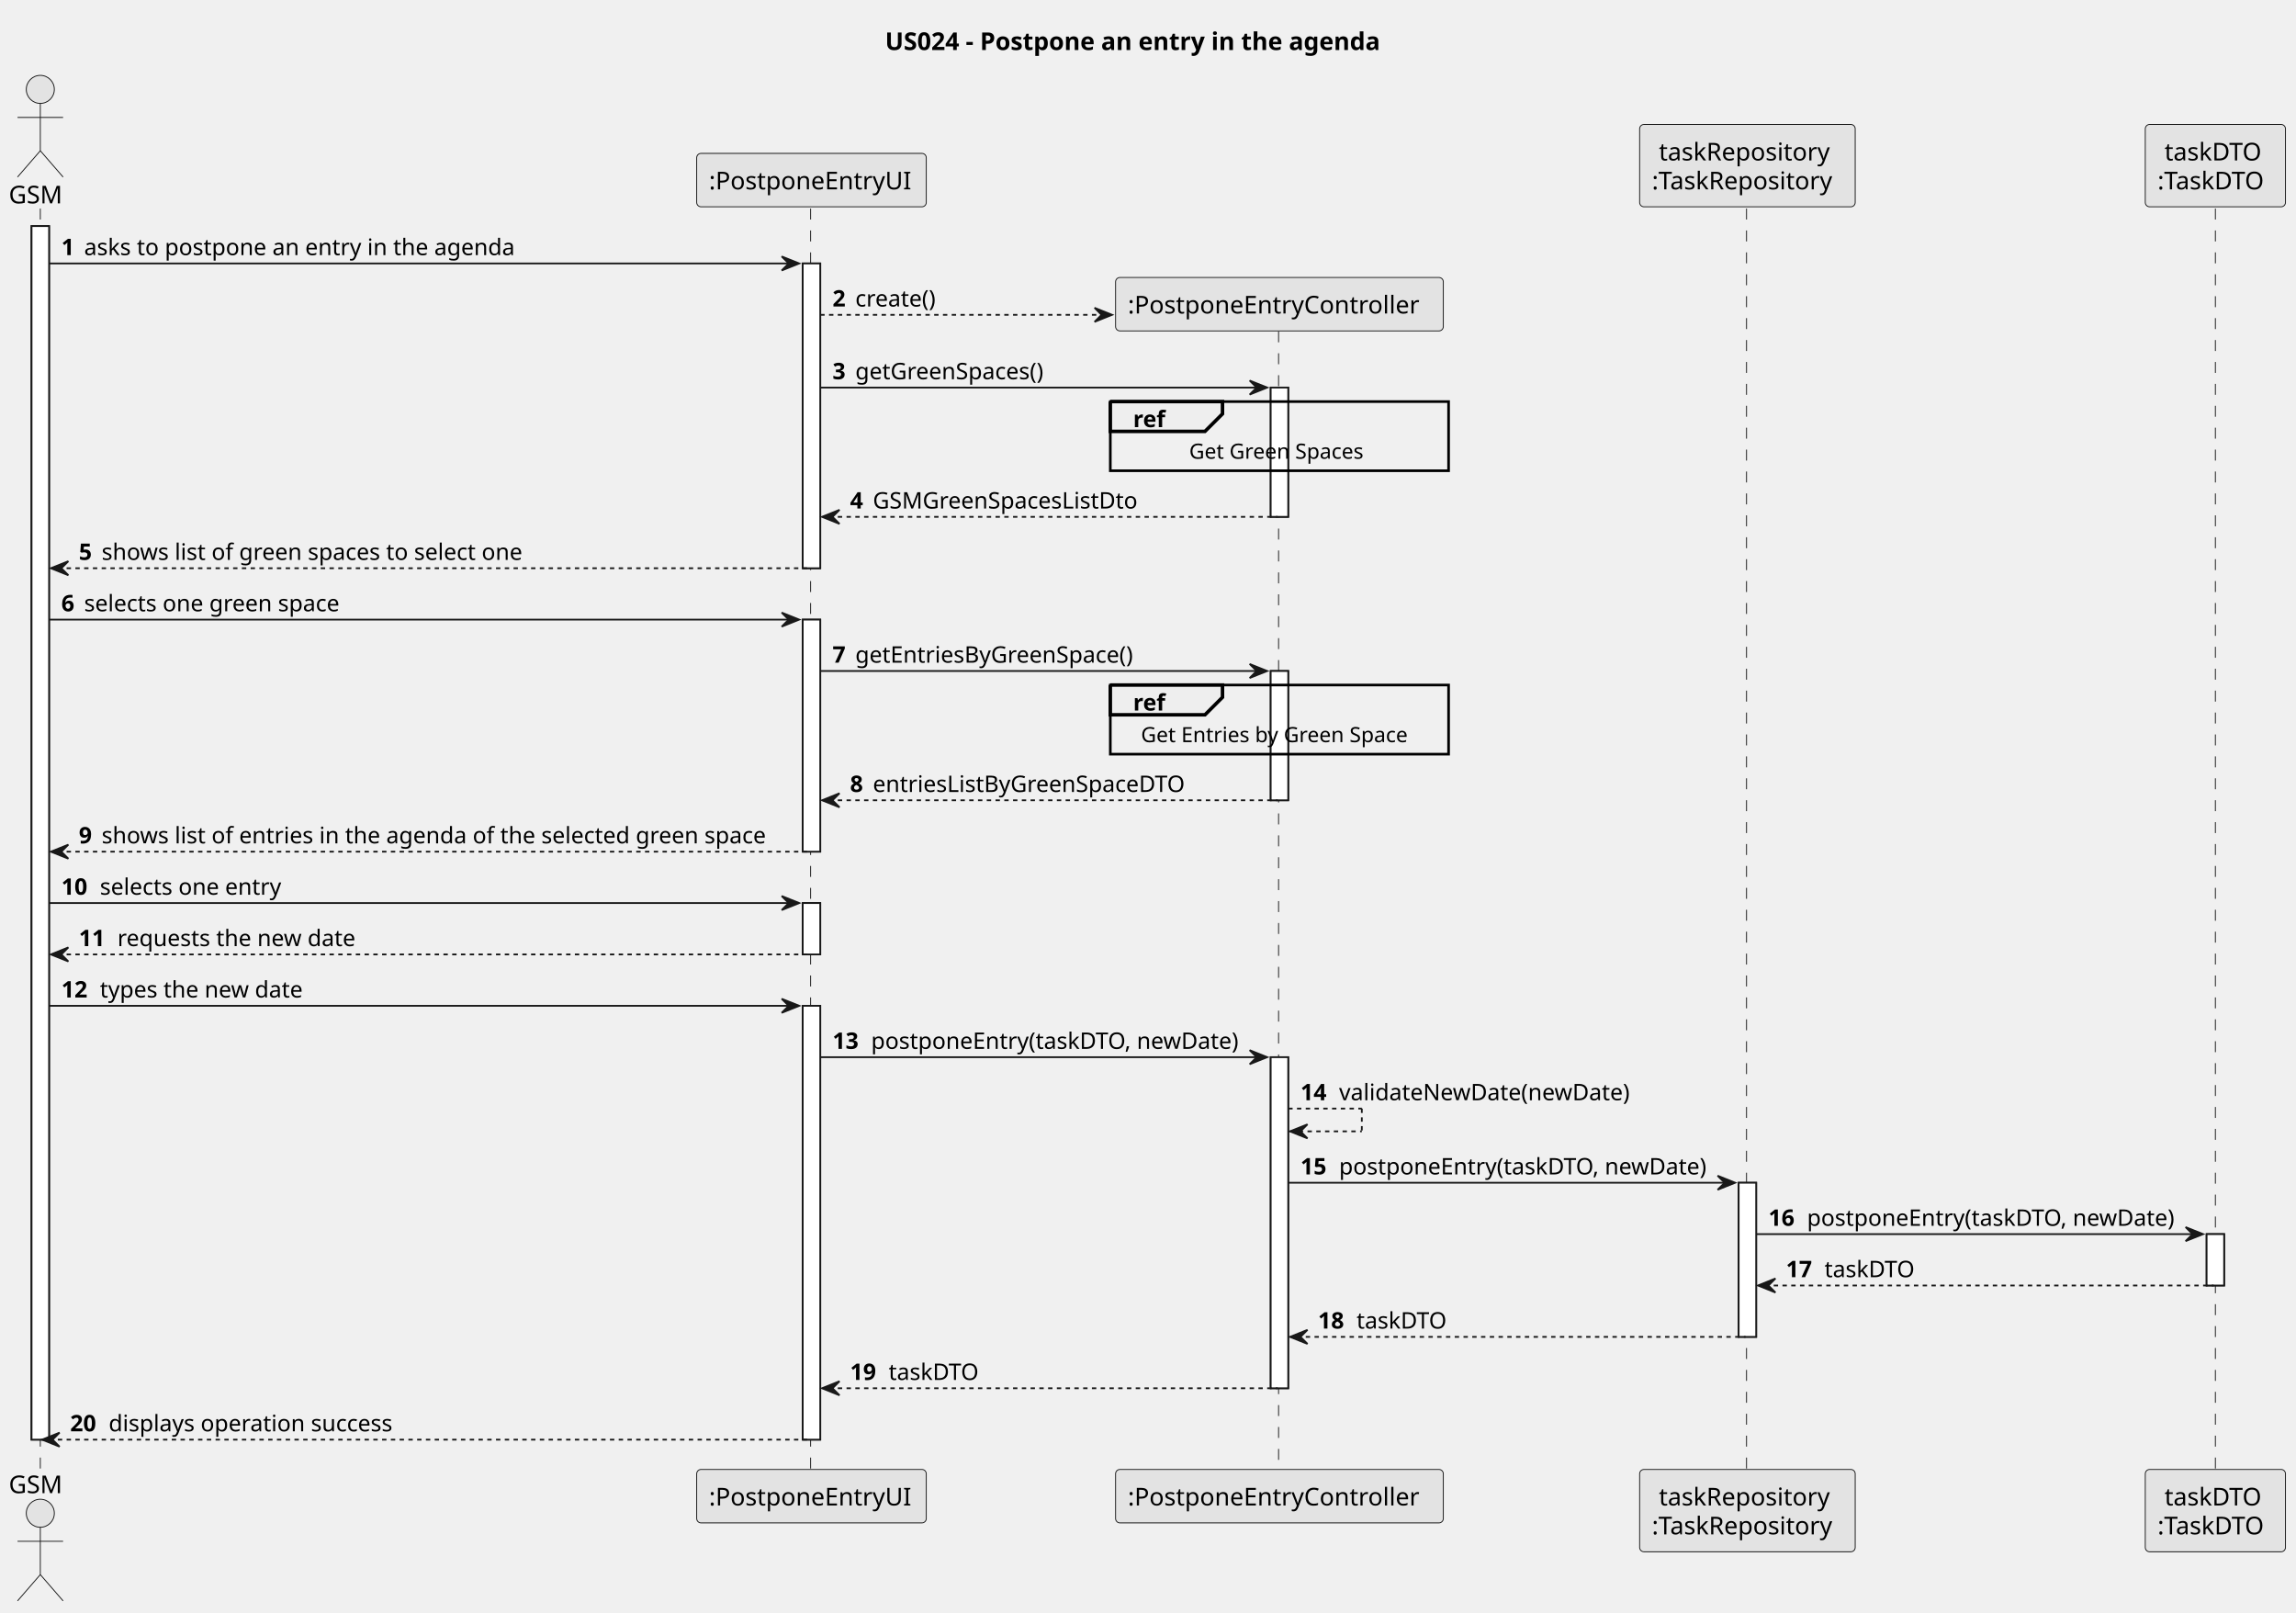
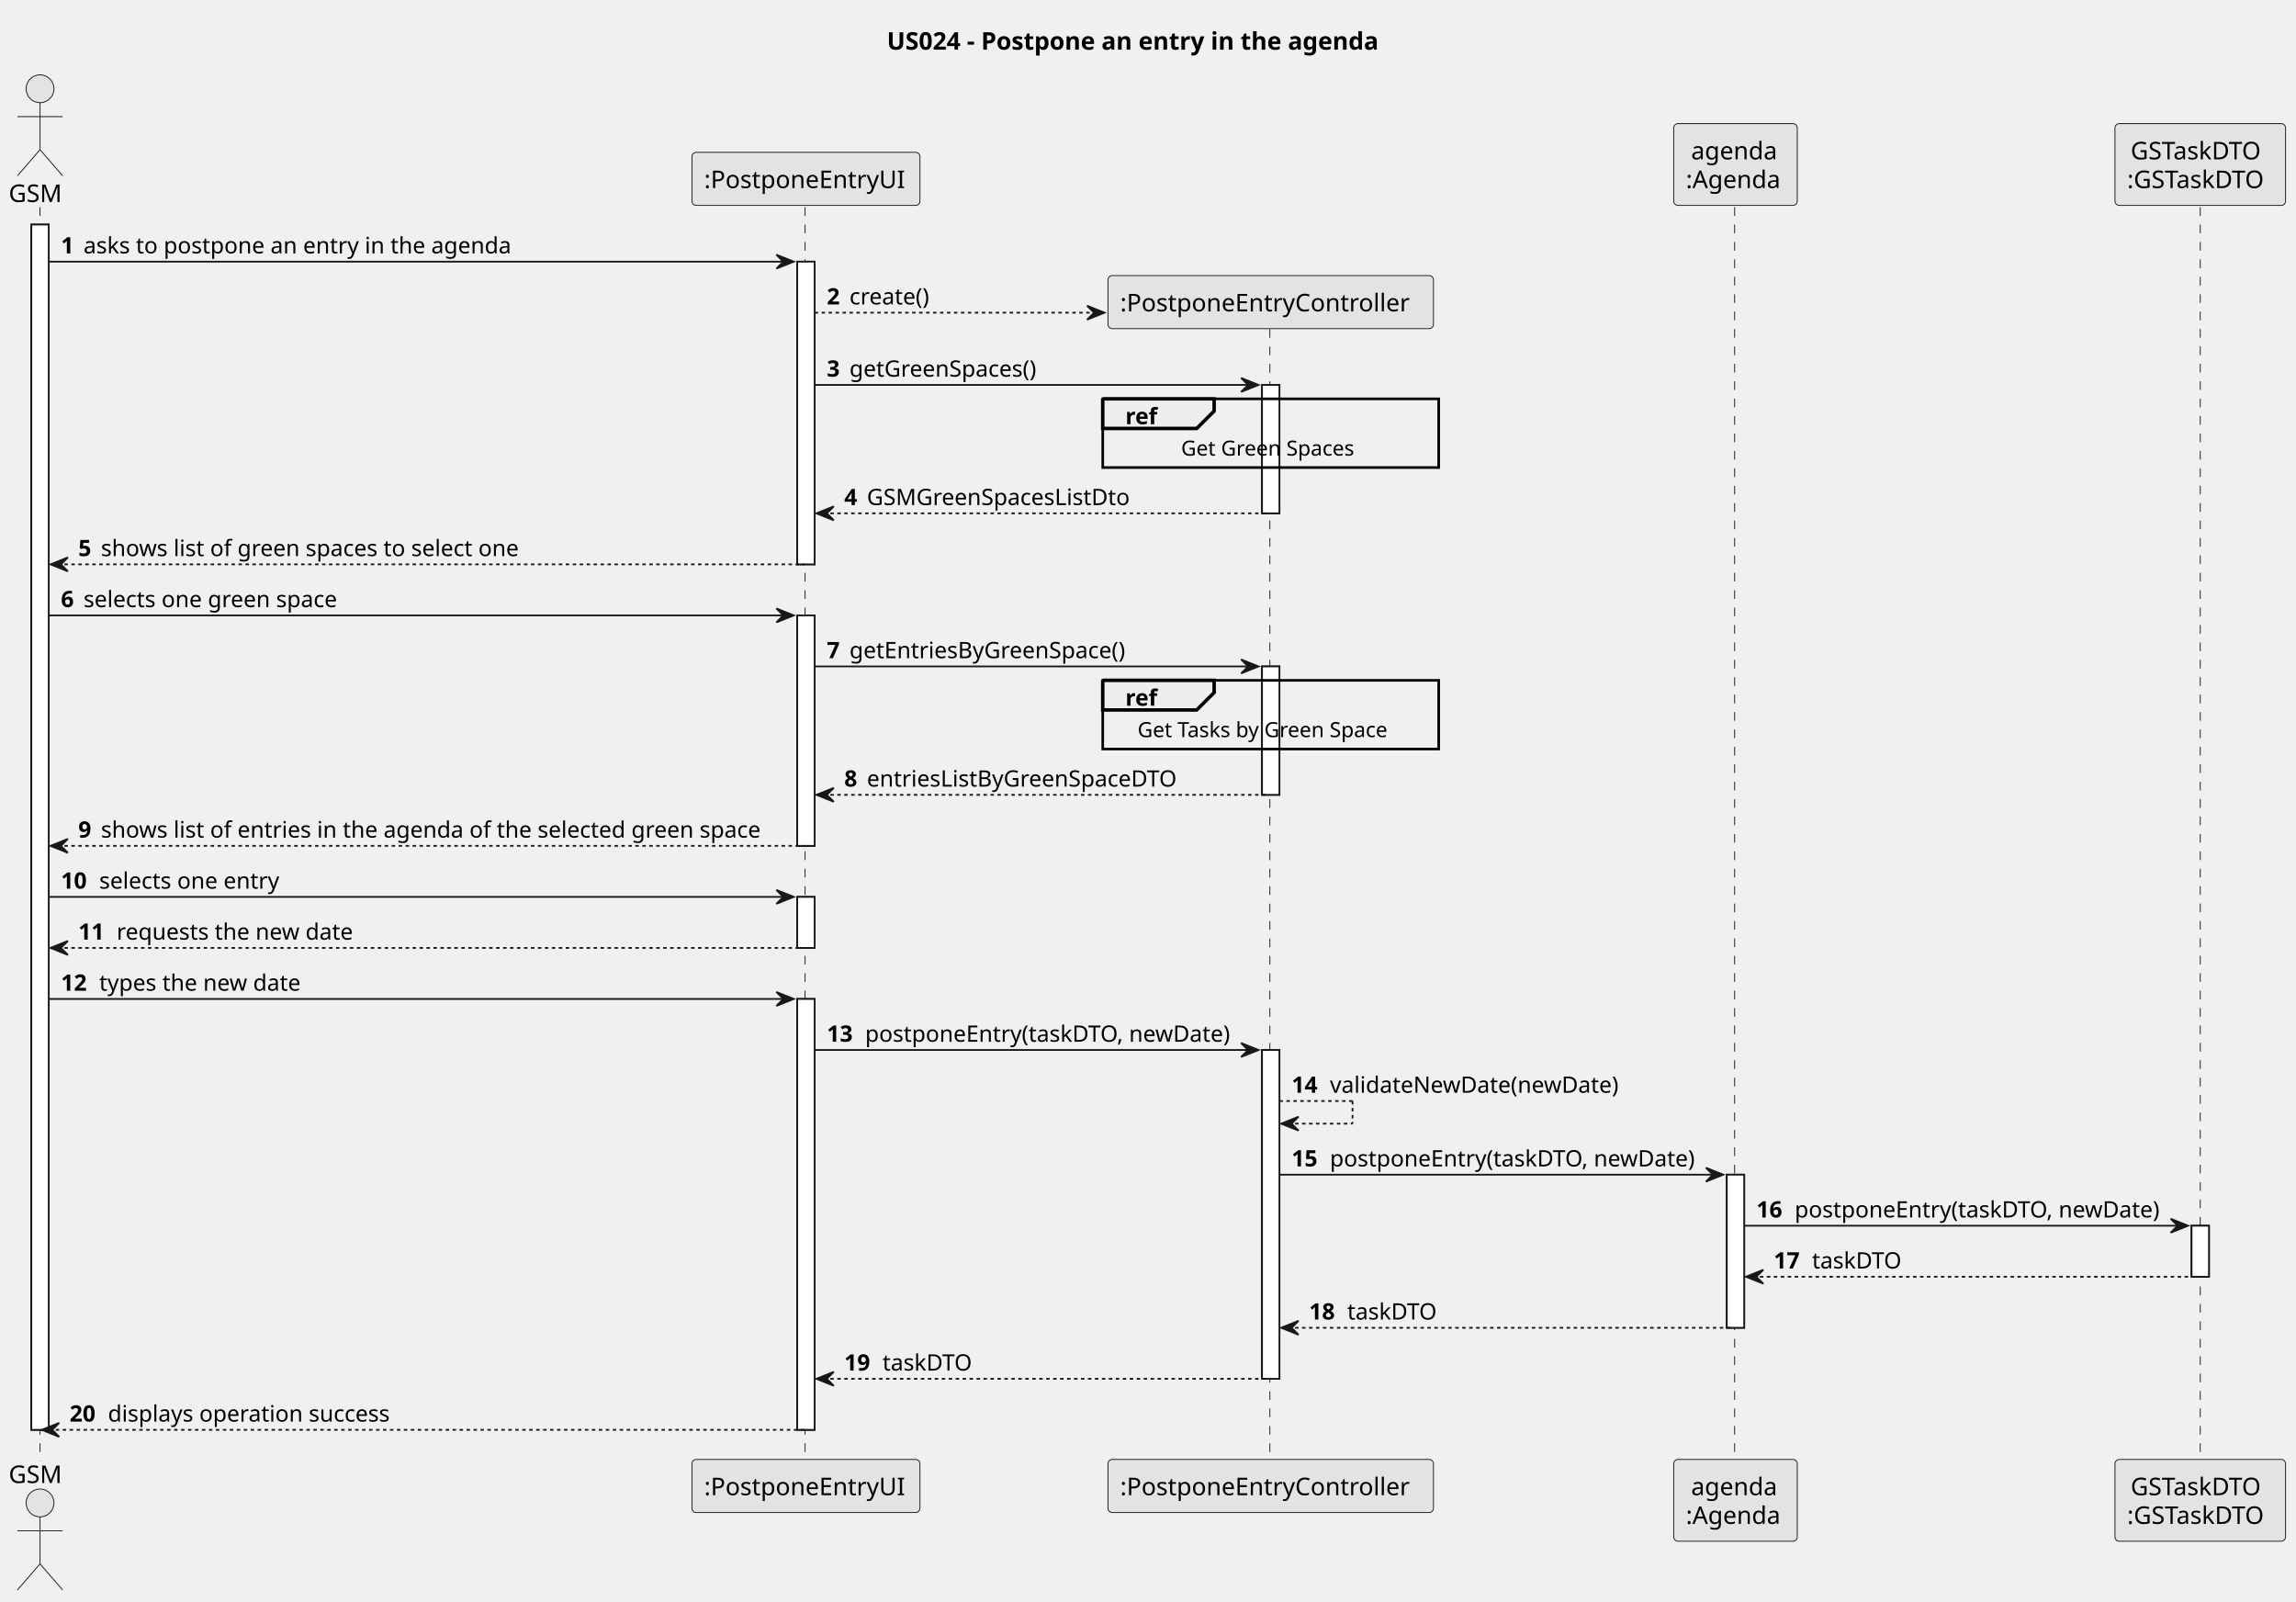
- <svg xmlns="http://www.w3.org/2000/svg" contentStyleType="text/css" height="736px" preserveAspectRatio="none" style="width:1048px;height:736px;background:#FFFFFF;" version="1.1" viewBox="0 0 1048 736" width="1048px" zoomAndPan="magnify">
+ <svg xmlns="http://www.w3.org/2000/svg" contentStyleType="text/css" height="920px" preserveAspectRatio="none" style="width:1319px;height:920px;background:#FFFFFF;" version="1.1" viewBox="0 0 1319 920" width="1319px" zoomAndPan="magnify">
  <defs />
  <g>
-     <text fill="#000000" font-family="sans-serif" font-size="11.2" font-weight="bold" lengthAdjust="spacing" textLength="238.4" x="404" y="22.828">US024 - Postpone an entry in the agenda</text>
-     <rect fill="#FFFFFF" height="553.82" style="stroke:#181818;stroke-width:0.8;" width="8" x="14.4" y="103.181" />
-     <rect fill="#FFFFFF" height="139.091" style="stroke:#181818;stroke-width:0.8;" width="8" x="366.4" y="120.23" />
-     <rect fill="#FFFFFF" height="105.9" style="stroke:#181818;stroke-width:0.8;" width="8" x="366.4" y="282.769" />
-     <rect fill="#FFFFFF" height="23.448" style="stroke:#181818;stroke-width:0.8;" width="8" x="366.4" y="412.117" />
-     <rect fill="#FFFFFF" height="197.988" style="stroke:#181818;stroke-width:0.8;" width="8" x="366.4" y="459.014" />
-     <rect fill="#FFFFFF" height="59.003" style="stroke:#181818;stroke-width:0.8;" width="8" x="580" y="176.869" />
-     <rect fill="#FFFFFF" height="59.003" style="stroke:#181818;stroke-width:0.8;" width="8" x="580" y="306.217" />
-     <rect fill="#FFFFFF" height="151.091" style="stroke:#181818;stroke-width:0.8;" width="8" x="580" y="482.462" />
-     <rect fill="#FFFFFF" height="70.345" style="stroke:#181818;stroke-width:0.8;" width="8" x="793.6" y="539.759" />
-     <rect fill="#FFFFFF" height="23.448" style="stroke:#181818;stroke-width:0.8;" width="8" x="1007.2" y="563.208" />
-     <line style="stroke:#181818;stroke-width:0.4;stroke-dasharray:5.0,5.0;" x1="18.4" x2="18.4" y1="95.181" y2="671.402" />
-     <line style="stroke:#181818;stroke-width:0.4;stroke-dasharray:5.0,5.0;" x1="370" x2="370" y1="95.181" y2="671.402" />
-     <line style="stroke:#181818;stroke-width:0.4;stroke-dasharray:5.0,5.0;" x1="583.6" x2="583.6" y1="151.225" y2="671.402" />
-     <line style="stroke:#181818;stroke-width:0.4;stroke-dasharray:5.0,5.0;" x1="797.2" x2="797.2" y1="95.181" y2="671.402" />
-     <line style="stroke:#181818;stroke-width:0.4;stroke-dasharray:5.0,5.0;" x1="1011.2" x2="1011.2" y1="95.181" y2="671.402" />
-     <text fill="#000000" font-family="sans-serif" font-size="11.2" lengthAdjust="spacing" textLength="24" x="4" y="92.819">GSM</text>
-     <ellipse cx="18.4" cy="40.791" fill="#E3E3E3" rx="6.4" ry="6.4" style="stroke:#181818;stroke-width:0.4;" />
-     <path d="M18.4,47.191 L18.4,68.791 M8,53.591 L28.8,53.591 M18.4,68.791 L8,80.791 M18.4,68.791 L28.8,80.791 " fill="none" style="stroke:#181818;stroke-width:0.4;" />
-     <text fill="#000000" font-family="sans-serif" font-size="11.2" lengthAdjust="spacing" textLength="24" x="4" y="681.43">GSM</text>
-     <ellipse cx="18.4" cy="690.592" fill="#E3E3E3" rx="6.4" ry="6.4" style="stroke:#181818;stroke-width:0.4;" />
-     <path d="M18.4,696.992 L18.4,718.592 M8,703.392 L28.8,703.392 M18.4,718.592 L8,730.592 M18.4,718.592 L28.8,730.592 " fill="none" style="stroke:#181818;stroke-width:0.4;" />
-     <rect fill="#E3E3E3" height="24.391" rx="2" ry="2" style="stroke:#181818;stroke-width:0.4;" width="104.8" x="318" y="69.991" />
-     <text fill="#000000" font-family="sans-serif" font-size="11.2" lengthAdjust="spacing" textLength="93.6" x="323.6" y="86.419">:PostponeEntryUI</text>
-     <rect fill="#E3E3E3" height="24.391" rx="2" ry="2" style="stroke:#181818;stroke-width:0.4;" width="104.8" x="318" y="670.602" />
-     <text fill="#000000" font-family="sans-serif" font-size="11.2" lengthAdjust="spacing" textLength="93.6" x="323.6" y="687.03">:PostponeEntryUI</text>
-     <rect fill="#E3E3E3" height="24.391" rx="2" ry="2" style="stroke:#181818;stroke-width:0.4;" width="149.6" x="509.2" y="670.602" />
-     <text fill="#000000" font-family="sans-serif" font-size="11.2" lengthAdjust="spacing" textLength="138.4" x="514.8" y="687.03">:PostponeEntryController</text>
-     <rect fill="#E3E3E3" height="37.581" rx="2" ry="2" style="stroke:#181818;stroke-width:0.4;" width="98.4" x="748.4" y="56.8" />
-     <text fill="#000000" font-family="sans-serif" font-size="11.2" lengthAdjust="spacing" textLength="80.8" x="757.2" y="73.228">taskRepository</text>
-     <text fill="#000000" font-family="sans-serif" font-size="11.2" lengthAdjust="spacing" textLength="87.2" x="754" y="86.419">:TaskRepository</text>
-     <rect fill="#E3E3E3" height="37.581" rx="2" ry="2" style="stroke:#181818;stroke-width:0.4;" width="98.4" x="748.4" y="670.602" />
-     <text fill="#000000" font-family="sans-serif" font-size="11.2" lengthAdjust="spacing" textLength="80.8" x="757.2" y="687.03">taskRepository</text>
-     <text fill="#000000" font-family="sans-serif" font-size="11.2" lengthAdjust="spacing" textLength="87.2" x="754" y="700.22">:TaskRepository</text>
-     <rect fill="#E3E3E3" height="37.581" rx="2" ry="2" style="stroke:#181818;stroke-width:0.4;" width="64" x="979.2" y="56.8" />
-     <text fill="#000000" font-family="sans-serif" font-size="11.2" lengthAdjust="spacing" textLength="46.4" x="988" y="73.228">taskDTO</text>
-     <text fill="#000000" font-family="sans-serif" font-size="11.2" lengthAdjust="spacing" textLength="52.8" x="984.8" y="86.419">:TaskDTO</text>
-     <rect fill="#E3E3E3" height="37.581" rx="2" ry="2" style="stroke:#181818;stroke-width:0.4;" width="64" x="979.2" y="670.602" />
-     <text fill="#000000" font-family="sans-serif" font-size="11.2" lengthAdjust="spacing" textLength="46.4" x="988" y="687.03">taskDTO</text>
-     <text fill="#000000" font-family="sans-serif" font-size="11.2" lengthAdjust="spacing" textLength="52.8" x="984.8" y="700.22">:TaskDTO</text>
-     <rect fill="#FFFFFF" height="553.82" style="stroke:#181818;stroke-width:0.8;" width="8" x="14.4" y="103.181" />
-     <rect fill="#FFFFFF" height="139.091" style="stroke:#181818;stroke-width:0.8;" width="8" x="366.4" y="120.23" />
-     <rect fill="#FFFFFF" height="105.9" style="stroke:#181818;stroke-width:0.8;" width="8" x="366.4" y="282.769" />
-     <rect fill="#FFFFFF" height="23.448" style="stroke:#181818;stroke-width:0.8;" width="8" x="366.4" y="412.117" />
-     <rect fill="#FFFFFF" height="197.988" style="stroke:#181818;stroke-width:0.8;" width="8" x="366.4" y="459.014" />
-     <rect fill="#FFFFFF" height="59.003" style="stroke:#181818;stroke-width:0.8;" width="8" x="580" y="176.869" />
-     <rect fill="#FFFFFF" height="59.003" style="stroke:#181818;stroke-width:0.8;" width="8" x="580" y="306.217" />
-     <rect fill="#FFFFFF" height="151.091" style="stroke:#181818;stroke-width:0.8;" width="8" x="580" y="482.462" />
-     <rect fill="#FFFFFF" height="70.345" style="stroke:#181818;stroke-width:0.8;" width="8" x="793.6" y="539.759" />
-     <rect fill="#FFFFFF" height="23.448" style="stroke:#181818;stroke-width:0.8;" width="8" x="1007.2" y="563.208" />
-     <polygon fill="#181818" points="356.8,117.03,364.8,120.23,356.8,123.43,360,120.23" style="stroke:#181818;stroke-width:0.8;" />
-     <line style="stroke:#181818;stroke-width:0.8;" x1="22.4" x2="361.6" y1="120.23" y2="120.23" />
-     <text fill="#000000" font-family="sans-serif" font-size="10.4" font-weight="bold" lengthAdjust="spacing" textLength="7.2" x="28" y="116.436">1</text>
-     <text fill="#000000" font-family="sans-serif" font-size="10.4" lengthAdjust="spacing" textLength="202.4" x="38.4" y="116.436">asks to postpone an entry in the agenda</text>
-     <polygon fill="#181818" points="499.6,140.478,507.6,143.678,499.6,146.878,502.8,143.678" style="stroke:#181818;stroke-width:0.8;" />
-     <line style="stroke:#181818;stroke-width:0.8;stroke-dasharray:2.0,2.0;" x1="374.4" x2="504.4" y1="143.678" y2="143.678" />
-     <text fill="#000000" font-family="sans-serif" font-size="10.4" font-weight="bold" lengthAdjust="spacing" textLength="7.2" x="380" y="139.884">2</text>
-     <text fill="#000000" font-family="sans-serif" font-size="10.4" lengthAdjust="spacing" textLength="36.8" x="390.4" y="139.884">create()</text>
-     <rect fill="#E3E3E3" height="24.391" rx="2" ry="2" style="stroke:#181818;stroke-width:0.4;" width="149.6" x="509.2" y="126.63" />
-     <text fill="#000000" font-family="sans-serif" font-size="11.2" lengthAdjust="spacing" textLength="138.4" x="514.8" y="143.058">:PostponeEntryController</text>
-     <polygon fill="#181818" points="570.4,173.669,578.4,176.869,570.4,180.069,573.6,176.869" style="stroke:#181818;stroke-width:0.8;" />
-     <line style="stroke:#181818;stroke-width:0.8;" x1="374.4" x2="575.2" y1="176.869" y2="176.869" />
-     <text fill="#000000" font-family="sans-serif" font-size="10.4" font-weight="bold" lengthAdjust="spacing" textLength="7.2" x="380" y="173.075">3</text>
-     <text fill="#000000" font-family="sans-serif" font-size="10.4" lengthAdjust="spacing" textLength="85.6" x="390.4" y="173.075">getGreenSpaces()</text>
-     <rect fill="none" height="31.555" style="stroke:#000000;stroke-width:1.2;" width="154.4" x="506.8" y="183.269" />
-     <path d="M506.8,183.269 L558,183.269 L558,188.869 L550,196.869 L506.8,196.869 L506.8,183.269 " fill="#EEEEEE" style="stroke:#000000;stroke-width:1.6;" />
-     <text fill="#000000" font-family="sans-serif" font-size="10.4" font-weight="bold" lengthAdjust="spacing" textLength="15.2" x="517.2" y="194.923">ref</text>
-     <text fill="#000000" font-family="sans-serif" font-size="9.6" lengthAdjust="spacing" textLength="82.4" x="542.8" y="209.35">Get Green Spaces</text>
-     <polygon fill="#181818" points="383.2,232.672,375.2,235.872,383.2,239.072,380,235.872" style="stroke:#181818;stroke-width:0.8;" />
-     <line style="stroke:#181818;stroke-width:0.8;stroke-dasharray:2.0,2.0;" x1="378.4" x2="583.2" y1="235.872" y2="235.872" />
-     <text fill="#000000" font-family="sans-serif" font-size="10.4" font-weight="bold" lengthAdjust="spacing" textLength="7.2" x="388" y="232.078">4</text>
-     <text fill="#000000" font-family="sans-serif" font-size="10.4" lengthAdjust="spacing" textLength="121.6" x="398.4" y="232.078">GSMGreenSpacesListDto</text>
-     <polygon fill="#181818" points="31.2,256.12,23.2,259.32,31.2,262.52,28,259.32" style="stroke:#181818;stroke-width:0.8;" />
-     <line style="stroke:#181818;stroke-width:0.8;stroke-dasharray:2.0,2.0;" x1="26.4" x2="369.6" y1="259.32" y2="259.32" />
-     <text fill="#000000" font-family="sans-serif" font-size="10.4" font-weight="bold" lengthAdjust="spacing" textLength="7.2" x="36" y="255.527">5</text>
-     <text fill="#000000" font-family="sans-serif" font-size="10.4" lengthAdjust="spacing" textLength="201.6" x="46.4" y="255.527">shows list of green spaces to select one</text>
-     <polygon fill="#181818" points="356.8,279.569,364.8,282.769,356.8,285.969,360,282.769" style="stroke:#181818;stroke-width:0.8;" />
-     <line style="stroke:#181818;stroke-width:0.8;" x1="22.4" x2="361.6" y1="282.769" y2="282.769" />
-     <text fill="#000000" font-family="sans-serif" font-size="10.4" font-weight="bold" lengthAdjust="spacing" textLength="7.2" x="28" y="278.975">6</text>
-     <text fill="#000000" font-family="sans-serif" font-size="10.4" lengthAdjust="spacing" textLength="120" x="38.4" y="278.975">selects one green space</text>
-     <polygon fill="#181818" points="570.4,303.017,578.4,306.217,570.4,309.417,573.6,306.217" style="stroke:#181818;stroke-width:0.8;" />
-     <line style="stroke:#181818;stroke-width:0.8;" x1="374.4" x2="575.2" y1="306.217" y2="306.217" />
-     <text fill="#000000" font-family="sans-serif" font-size="10.4" font-weight="bold" lengthAdjust="spacing" textLength="7.2" x="380" y="302.423">7</text>
-     <text fill="#000000" font-family="sans-serif" font-size="10.4" lengthAdjust="spacing" textLength="125.6" x="390.4" y="302.423">getEntriesByGreenSpace()</text>
-     <rect fill="none" height="31.555" style="stroke:#000000;stroke-width:1.2;" width="154.4" x="506.8" y="312.617" />
-     <path d="M506.8,312.617 L558,312.617 L558,318.217 L550,326.217 L506.8,326.217 L506.8,312.617 " fill="#EEEEEE" style="stroke:#000000;stroke-width:1.6;" />
-     <text fill="#000000" font-family="sans-serif" font-size="10.4" font-weight="bold" lengthAdjust="spacing" textLength="15.2" x="517.2" y="324.272">ref</text>
-     <text fill="#000000" font-family="sans-serif" font-size="9.6" lengthAdjust="spacing" textLength="126.4" x="520.8" y="338.698">Get Entries by Green Space</text>
-     <polygon fill="#181818" points="383.2,362.02,375.2,365.22,383.2,368.42,380,365.22" style="stroke:#181818;stroke-width:0.8;" />
-     <line style="stroke:#181818;stroke-width:0.8;stroke-dasharray:2.0,2.0;" x1="378.4" x2="583.2" y1="365.22" y2="365.22" />
-     <text fill="#000000" font-family="sans-serif" font-size="10.4" font-weight="bold" lengthAdjust="spacing" textLength="7.2" x="388" y="361.427">8</text>
-     <text fill="#000000" font-family="sans-serif" font-size="10.4" lengthAdjust="spacing" textLength="144" x="398.4" y="361.427">entriesListByGreenSpaceDTO</text>
-     <polygon fill="#181818" points="31.2,385.469,23.2,388.669,31.2,391.869,28,388.669" style="stroke:#181818;stroke-width:0.8;" />
-     <line style="stroke:#181818;stroke-width:0.8;stroke-dasharray:2.0,2.0;" x1="26.4" x2="369.6" y1="388.669" y2="388.669" />
-     <text fill="#000000" font-family="sans-serif" font-size="10.4" font-weight="bold" lengthAdjust="spacing" textLength="7.2" x="36" y="384.875">9</text>
-     <text fill="#000000" font-family="sans-serif" font-size="10.4" lengthAdjust="spacing" textLength="314.4" x="46.4" y="384.875">shows list of entries in the agenda of the selected green space</text>
-     <polygon fill="#181818" points="356.8,408.917,364.8,412.117,356.8,415.317,360,412.117" style="stroke:#181818;stroke-width:0.8;" />
-     <line style="stroke:#181818;stroke-width:0.8;" x1="22.4" x2="361.6" y1="412.117" y2="412.117" />
-     <text fill="#000000" font-family="sans-serif" font-size="10.4" font-weight="bold" lengthAdjust="spacing" textLength="14.4" x="28" y="408.323">10</text>
-     <text fill="#000000" font-family="sans-serif" font-size="10.4" lengthAdjust="spacing" textLength="85.6" x="45.6" y="408.323">selects one entry</text>
-     <polygon fill="#181818" points="31.2,432.366,23.2,435.566,31.2,438.766,28,435.566" style="stroke:#181818;stroke-width:0.8;" />
-     <line style="stroke:#181818;stroke-width:0.8;stroke-dasharray:2.0,2.0;" x1="26.4" x2="369.6" y1="435.566" y2="435.566" />
-     <text fill="#000000" font-family="sans-serif" font-size="10.4" font-weight="bold" lengthAdjust="spacing" textLength="14.4" x="36" y="431.772">11</text>
-     <text fill="#000000" font-family="sans-serif" font-size="10.4" lengthAdjust="spacing" textLength="110.4" x="53.6" y="431.772">requests the new date</text>
-     <polygon fill="#181818" points="356.8,455.814,364.8,459.014,356.8,462.214,360,459.014" style="stroke:#181818;stroke-width:0.8;" />
-     <line style="stroke:#181818;stroke-width:0.8;" x1="22.4" x2="361.6" y1="459.014" y2="459.014" />
-     <text fill="#000000" font-family="sans-serif" font-size="10.4" font-weight="bold" lengthAdjust="spacing" textLength="14.4" x="28" y="455.22">12</text>
-     <text fill="#000000" font-family="sans-serif" font-size="10.4" lengthAdjust="spacing" textLength="94.4" x="45.6" y="455.22">types the new date</text>
-     <polygon fill="#181818" points="570.4,479.262,578.4,482.462,570.4,485.663,573.6,482.462" style="stroke:#181818;stroke-width:0.8;" />
-     <line style="stroke:#181818;stroke-width:0.8;" x1="374.4" x2="575.2" y1="482.462" y2="482.462" />
-     <text fill="#000000" font-family="sans-serif" font-size="10.4" font-weight="bold" lengthAdjust="spacing" textLength="14.4" x="380" y="478.669">13</text>
-     <text fill="#000000" font-family="sans-serif" font-size="10.4" lengthAdjust="spacing" textLength="172.8" x="397.6" y="478.669">postponeEntry(taskDTO, newDate)</text>
-     <line style="stroke:#181818;stroke-width:0.8;stroke-dasharray:2.0,2.0;" x1="588" x2="621.6" y1="505.911" y2="505.911" />
-     <line style="stroke:#181818;stroke-width:0.8;stroke-dasharray:2.0,2.0;" x1="621.6" x2="621.6" y1="505.911" y2="516.311" />
-     <line style="stroke:#181818;stroke-width:0.8;stroke-dasharray:2.0,2.0;" x1="588.8" x2="621.6" y1="516.311" y2="516.311" />
-     <polygon fill="#181818" points="596.8,513.111,588.8,516.311,596.8,519.511,593.6,516.311" style="stroke:#181818;stroke-width:0.8;" />
-     <text fill="#000000" font-family="sans-serif" font-size="10.4" font-weight="bold" lengthAdjust="spacing" textLength="14.4" x="593.6" y="502.117">14</text>
-     <text fill="#000000" font-family="sans-serif" font-size="10.4" lengthAdjust="spacing" textLength="133.6" x="611.2" y="502.117">validateNewDate(newDate)</text>
-     <polygon fill="#181818" points="784,536.559,792,539.759,784,542.959,787.2,539.759" style="stroke:#181818;stroke-width:0.8;" />
-     <line style="stroke:#181818;stroke-width:0.8;" x1="588" x2="788.8" y1="539.759" y2="539.759" />
-     <text fill="#000000" font-family="sans-serif" font-size="10.4" font-weight="bold" lengthAdjust="spacing" textLength="14.4" x="593.6" y="535.966">15</text>
-     <text fill="#000000" font-family="sans-serif" font-size="10.4" lengthAdjust="spacing" textLength="172.8" x="611.2" y="535.966">postponeEntry(taskDTO, newDate)</text>
-     <polygon fill="#181818" points="997.6,560.008,1005.6,563.208,997.6,566.408,1000.8,563.208" style="stroke:#181818;stroke-width:0.8;" />
-     <line style="stroke:#181818;stroke-width:0.8;" x1="801.6" x2="1002.4" y1="563.208" y2="563.208" />
-     <text fill="#000000" font-family="sans-serif" font-size="10.4" font-weight="bold" lengthAdjust="spacing" textLength="14.4" x="807.2" y="559.414">16</text>
-     <text fill="#000000" font-family="sans-serif" font-size="10.4" lengthAdjust="spacing" textLength="172.8" x="824.8" y="559.414">postponeEntry(taskDTO, newDate)</text>
-     <polygon fill="#181818" points="810.4,583.456,802.4,586.656,810.4,589.856,807.2,586.656" style="stroke:#181818;stroke-width:0.8;" />
-     <line style="stroke:#181818;stroke-width:0.8;stroke-dasharray:2.0,2.0;" x1="805.6" x2="1010.4" y1="586.656" y2="586.656" />
-     <text fill="#000000" font-family="sans-serif" font-size="10.4" font-weight="bold" lengthAdjust="spacing" textLength="14.4" x="815.2" y="582.862">17</text>
-     <text fill="#000000" font-family="sans-serif" font-size="10.4" lengthAdjust="spacing" textLength="44" x="832.8" y="582.862">taskDTO</text>
-     <polygon fill="#181818" points="596.8,606.905,588.8,610.105,596.8,613.305,593.6,610.105" style="stroke:#181818;stroke-width:0.8;" />
-     <line style="stroke:#181818;stroke-width:0.8;stroke-dasharray:2.0,2.0;" x1="592" x2="796.8" y1="610.105" y2="610.105" />
-     <text fill="#000000" font-family="sans-serif" font-size="10.4" font-weight="bold" lengthAdjust="spacing" textLength="14.4" x="601.6" y="606.311">18</text>
-     <text fill="#000000" font-family="sans-serif" font-size="10.4" lengthAdjust="spacing" textLength="44" x="619.2" y="606.311">taskDTO</text>
-     <polygon fill="#181818" points="383.2,630.353,375.2,633.553,383.2,636.753,380,633.553" style="stroke:#181818;stroke-width:0.8;" />
-     <line style="stroke:#181818;stroke-width:0.8;stroke-dasharray:2.0,2.0;" x1="378.4" x2="583.2" y1="633.553" y2="633.553" />
-     <text fill="#000000" font-family="sans-serif" font-size="10.4" font-weight="bold" lengthAdjust="spacing" textLength="14.4" x="388" y="629.759">19</text>
-     <text fill="#000000" font-family="sans-serif" font-size="10.4" lengthAdjust="spacing" textLength="44" x="405.6" y="629.759">taskDTO</text>
-     <polygon fill="#181818" points="27.2,653.802,19.2,657.002,27.2,660.202,24,657.002" style="stroke:#181818;stroke-width:0.8;" />
-     <line style="stroke:#181818;stroke-width:0.8;stroke-dasharray:2.0,2.0;" x1="22.4" x2="369.6" y1="657.002" y2="657.002" />
-     <text fill="#000000" font-family="sans-serif" font-size="10.4" font-weight="bold" lengthAdjust="spacing" textLength="14.4" x="32" y="653.208">20</text>
-     <text fill="#000000" font-family="sans-serif" font-size="10.4" lengthAdjust="spacing" textLength="136" x="49.6" y="653.208">displays operation success</text>
+     <text fill="#000000" font-family="sans-serif" font-size="14" font-weight="bold" lengthAdjust="spacing" textLength="298" x="509.5" y="28.535">US024 - Postpone an entry in the agenda</text>
+     <rect fill="#FFFFFF" height="692.275" style="stroke:#181818;stroke-width:1.0;" width="10" x="18" y="128.977" />
+     <rect fill="#FFFFFF" height="173.863" style="stroke:#181818;stroke-width:1.0;" width="10" x="458" y="150.287" />
+     <rect fill="#FFFFFF" height="132.375" style="stroke:#181818;stroke-width:1.0;" width="10" x="458" y="353.461" />
+     <rect fill="#FFFFFF" height="29.311" style="stroke:#181818;stroke-width:1.0;" width="10" x="458" y="515.146" />
+     <rect fill="#FFFFFF" height="247.484" style="stroke:#181818;stroke-width:1.0;" width="10" x="458" y="573.768" />
+     <rect fill="#FFFFFF" height="73.754" style="stroke:#181818;stroke-width:1.0;" width="10" x="725" y="221.086" />
+     <rect fill="#FFFFFF" height="73.754" style="stroke:#181818;stroke-width:1.0;" width="10" x="725" y="382.772" />
+     <rect fill="#FFFFFF" height="188.863" style="stroke:#181818;stroke-width:1.0;" width="10" x="725" y="603.078" />
+     <rect fill="#FFFFFF" height="87.932" style="stroke:#181818;stroke-width:1.0;" width="10" x="992" y="674.699" />
+     <rect fill="#FFFFFF" height="29.311" style="stroke:#181818;stroke-width:1.0;" width="10" x="1259" y="704.01" />
+     <line style="stroke:#181818;stroke-width:0.5;stroke-dasharray:5.0,5.0;" x1="23" x2="23" y1="118.977" y2="839.252" />
+     <line style="stroke:#181818;stroke-width:0.5;stroke-dasharray:5.0,5.0;" x1="462.5" x2="462.5" y1="118.977" y2="839.252" />
+     <line style="stroke:#181818;stroke-width:0.5;stroke-dasharray:5.0,5.0;" x1="729.5" x2="729.5" y1="189.031" y2="839.252" />
+     <line style="stroke:#181818;stroke-width:0.5;stroke-dasharray:5.0,5.0;" x1="996.5" x2="996.5" y1="118.977" y2="839.252" />
+     <line style="stroke:#181818;stroke-width:0.5;stroke-dasharray:5.0,5.0;" x1="1264" x2="1264" y1="118.977" y2="839.252" />
+     <text fill="#000000" font-family="sans-serif" font-size="14" lengthAdjust="spacing" textLength="30" x="5" y="116.023">GSM</text>
+     <ellipse cx="23" cy="50.988" fill="#E3E3E3" rx="8" ry="8" style="stroke:#181818;stroke-width:0.5;" />
+     <path d="M23,58.988 L23,85.988 M10,66.988 L36,66.988 M23,85.988 L10,100.988 M23,85.988 L36,100.988 " fill="none" style="stroke:#181818;stroke-width:0.5;" />
+     <text fill="#000000" font-family="sans-serif" font-size="14" lengthAdjust="spacing" textLength="30" x="5" y="851.787">GSM</text>
+     <ellipse cx="23" cy="863.24" fill="#E3E3E3" rx="8" ry="8" style="stroke:#181818;stroke-width:0.5;" />
+     <path d="M23,871.24 L23,898.24 M10,879.24 L36,879.24 M23,898.24 L10,913.24 M23,898.24 L36,913.24 " fill="none" style="stroke:#181818;stroke-width:0.5;" />
+     <rect fill="#E3E3E3" height="30.488" rx="2.5" ry="2.5" style="stroke:#181818;stroke-width:0.5;" width="131" x="397.5" y="87.488" />
+     <text fill="#000000" font-family="sans-serif" font-size="14" lengthAdjust="spacing" textLength="117" x="404.5" y="108.023">:PostponeEntryUI</text>
+     <rect fill="#E3E3E3" height="30.488" rx="2.5" ry="2.5" style="stroke:#181818;stroke-width:0.5;" width="131" x="397.5" y="838.252" />
+     <text fill="#000000" font-family="sans-serif" font-size="14" lengthAdjust="spacing" textLength="117" x="404.5" y="858.787">:PostponeEntryUI</text>
+     <rect fill="#E3E3E3" height="30.488" rx="2.5" ry="2.5" style="stroke:#181818;stroke-width:0.5;" width="187" x="636.5" y="838.252" />
+     <text fill="#000000" font-family="sans-serif" font-size="14" lengthAdjust="spacing" textLength="173" x="643.5" y="858.787">:PostponeEntryController</text>
+     <rect fill="#E3E3E3" height="46.977" rx="2.5" ry="2.5" style="stroke:#181818;stroke-width:0.5;" width="71" x="961.5" y="71" />
+     <text fill="#000000" font-family="sans-serif" font-size="14" lengthAdjust="spacing" textLength="51" x="971.5" y="91.535">agenda</text>
+     <text fill="#000000" font-family="sans-serif" font-size="14" lengthAdjust="spacing" textLength="57" x="968.5" y="108.023">:Agenda</text>
+     <rect fill="#E3E3E3" height="46.977" rx="2.5" ry="2.5" style="stroke:#181818;stroke-width:0.5;" width="71" x="961.5" y="838.252" />
+     <text fill="#000000" font-family="sans-serif" font-size="14" lengthAdjust="spacing" textLength="51" x="971.5" y="858.787">agenda</text>
+     <text fill="#000000" font-family="sans-serif" font-size="14" lengthAdjust="spacing" textLength="57" x="968.5" y="875.275">:Agenda</text>
+     <rect fill="#E3E3E3" height="46.977" rx="2.5" ry="2.5" style="stroke:#181818;stroke-width:0.5;" width="98" x="1215" y="71" />
+     <text fill="#000000" font-family="sans-serif" font-size="14" lengthAdjust="spacing" textLength="80" x="1224" y="91.535">GSTaskDTO</text>
+     <text fill="#000000" font-family="sans-serif" font-size="14" lengthAdjust="spacing" textLength="84" x="1222" y="108.023">:GSTaskDTO</text>
+     <rect fill="#E3E3E3" height="46.977" rx="2.5" ry="2.5" style="stroke:#181818;stroke-width:0.5;" width="98" x="1215" y="838.252" />
+     <text fill="#000000" font-family="sans-serif" font-size="14" lengthAdjust="spacing" textLength="80" x="1224" y="858.787">GSTaskDTO</text>
+     <text fill="#000000" font-family="sans-serif" font-size="14" lengthAdjust="spacing" textLength="84" x="1222" y="875.275">:GSTaskDTO</text>
+     <rect fill="#FFFFFF" height="692.275" style="stroke:#181818;stroke-width:1.0;" width="10" x="18" y="128.977" />
+     <rect fill="#FFFFFF" height="173.863" style="stroke:#181818;stroke-width:1.0;" width="10" x="458" y="150.287" />
+     <rect fill="#FFFFFF" height="132.375" style="stroke:#181818;stroke-width:1.0;" width="10" x="458" y="353.461" />
+     <rect fill="#FFFFFF" height="29.311" style="stroke:#181818;stroke-width:1.0;" width="10" x="458" y="515.146" />
+     <rect fill="#FFFFFF" height="247.484" style="stroke:#181818;stroke-width:1.0;" width="10" x="458" y="573.768" />
+     <rect fill="#FFFFFF" height="73.754" style="stroke:#181818;stroke-width:1.0;" width="10" x="725" y="221.086" />
+     <rect fill="#FFFFFF" height="73.754" style="stroke:#181818;stroke-width:1.0;" width="10" x="725" y="382.772" />
+     <rect fill="#FFFFFF" height="188.863" style="stroke:#181818;stroke-width:1.0;" width="10" x="725" y="603.078" />
+     <rect fill="#FFFFFF" height="87.932" style="stroke:#181818;stroke-width:1.0;" width="10" x="992" y="674.699" />
+     <rect fill="#FFFFFF" height="29.311" style="stroke:#181818;stroke-width:1.0;" width="10" x="1259" y="704.01" />
+     <polygon fill="#181818" points="446,146.287,456,150.287,446,154.287,450,150.287" style="stroke:#181818;stroke-width:1.0;" />
+     <line style="stroke:#181818;stroke-width:1.0;" x1="28" x2="452" y1="150.287" y2="150.287" />
+     <text fill="#000000" font-family="sans-serif" font-size="13" font-weight="bold" lengthAdjust="spacing" textLength="9" x="35" y="145.545">1</text>
+     <text fill="#000000" font-family="sans-serif" font-size="13" lengthAdjust="spacing" textLength="253" x="48" y="145.545">asks to postpone an entry in the agenda</text>
+     <polygon fill="#181818" points="624.5,175.598,634.5,179.598,624.5,183.598,628.5,179.598" style="stroke:#181818;stroke-width:1.0;" />
+     <line style="stroke:#181818;stroke-width:1.0;stroke-dasharray:2.0,2.0;" x1="468" x2="630.5" y1="179.598" y2="179.598" />
+     <text fill="#000000" font-family="sans-serif" font-size="13" font-weight="bold" lengthAdjust="spacing" textLength="9" x="475" y="174.856">2</text>
+     <text fill="#000000" font-family="sans-serif" font-size="13" lengthAdjust="spacing" textLength="46" x="488" y="174.856">create()</text>
+     <rect fill="#E3E3E3" height="30.488" rx="2.5" ry="2.5" style="stroke:#181818;stroke-width:0.5;" width="187" x="636.5" y="158.287" />
+     <text fill="#000000" font-family="sans-serif" font-size="14" lengthAdjust="spacing" textLength="173" x="643.5" y="178.822">:PostponeEntryController</text>
+     <polygon fill="#181818" points="713,217.086,723,221.086,713,225.086,717,221.086" style="stroke:#181818;stroke-width:1.0;" />
+     <line style="stroke:#181818;stroke-width:1.0;" x1="468" x2="719" y1="221.086" y2="221.086" />
+     <text fill="#000000" font-family="sans-serif" font-size="13" font-weight="bold" lengthAdjust="spacing" textLength="9" x="475" y="216.344">3</text>
+     <text fill="#000000" font-family="sans-serif" font-size="13" lengthAdjust="spacing" textLength="107" x="488" y="216.344">getGreenSpaces()</text>
+     <rect fill="none" height="39.443" style="stroke:#000000;stroke-width:1.5;" width="193" x="633.5" y="229.086" />
+     <path d="M633.5,229.086 L697.5,229.086 L697.5,236.086 L687.5,246.086 L633.5,246.086 L633.5,229.086 " fill="#EEEEEE" style="stroke:#000000;stroke-width:2.0;" />
+     <text fill="#000000" font-family="sans-serif" font-size="13" font-weight="bold" lengthAdjust="spacing" textLength="19" x="646.5" y="243.654">ref</text>
+     <text fill="#000000" font-family="sans-serif" font-size="12" lengthAdjust="spacing" textLength="103" x="678.5" y="261.688">Get Green Spaces</text>
+     <polygon fill="#181818" points="479,290.84,469,294.84,479,298.84,475,294.84" style="stroke:#181818;stroke-width:1.0;" />
+     <line style="stroke:#181818;stroke-width:1.0;stroke-dasharray:2.0,2.0;" x1="473" x2="729" y1="294.84" y2="294.84" />
+     <text fill="#000000" font-family="sans-serif" font-size="13" font-weight="bold" lengthAdjust="spacing" textLength="9" x="485" y="290.098">4</text>
+     <text fill="#000000" font-family="sans-serif" font-size="13" lengthAdjust="spacing" textLength="152" x="498" y="290.098">GSMGreenSpacesListDto</text>
+     <polygon fill="#181818" points="39,320.15,29,324.15,39,328.15,35,324.15" style="stroke:#181818;stroke-width:1.0;" />
+     <line style="stroke:#181818;stroke-width:1.0;stroke-dasharray:2.0,2.0;" x1="33" x2="462" y1="324.15" y2="324.15" />
+     <text fill="#000000" font-family="sans-serif" font-size="13" font-weight="bold" lengthAdjust="spacing" textLength="9" x="45" y="319.408">5</text>
+     <text fill="#000000" font-family="sans-serif" font-size="13" lengthAdjust="spacing" textLength="252" x="58" y="319.408">shows list of green spaces to select one</text>
+     <polygon fill="#181818" points="446,349.461,456,353.461,446,357.461,450,353.461" style="stroke:#181818;stroke-width:1.0;" />
+     <line style="stroke:#181818;stroke-width:1.0;" x1="28" x2="452" y1="353.461" y2="353.461" />
+     <text fill="#000000" font-family="sans-serif" font-size="13" font-weight="bold" lengthAdjust="spacing" textLength="9" x="35" y="348.719">6</text>
+     <text fill="#000000" font-family="sans-serif" font-size="13" lengthAdjust="spacing" textLength="150" x="48" y="348.719">selects one green space</text>
+     <polygon fill="#181818" points="713,378.772,723,382.772,713,386.772,717,382.772" style="stroke:#181818;stroke-width:1.0;" />
+     <line style="stroke:#181818;stroke-width:1.0;" x1="468" x2="719" y1="382.772" y2="382.772" />
+     <text fill="#000000" font-family="sans-serif" font-size="13" font-weight="bold" lengthAdjust="spacing" textLength="9" x="475" y="378.029">7</text>
+     <text fill="#000000" font-family="sans-serif" font-size="13" lengthAdjust="spacing" textLength="157" x="488" y="378.029">getEntriesByGreenSpace()</text>
+     <rect fill="none" height="39.443" style="stroke:#000000;stroke-width:1.5;" width="193" x="633.5" y="390.772" />
+     <path d="M633.5,390.772 L697.5,390.772 L697.5,397.772 L687.5,407.772 L633.5,407.772 L633.5,390.772 " fill="#EEEEEE" style="stroke:#000000;stroke-width:2.0;" />
+     <text fill="#000000" font-family="sans-serif" font-size="13" font-weight="bold" lengthAdjust="spacing" textLength="19" x="646.5" y="405.34">ref</text>
+     <text fill="#000000" font-family="sans-serif" font-size="12" lengthAdjust="spacing" textLength="153" x="653.5" y="423.373">Get Tasks by Green Space</text>
+     <polygon fill="#181818" points="479,452.525,469,456.525,479,460.525,475,456.525" style="stroke:#181818;stroke-width:1.0;" />
+     <line style="stroke:#181818;stroke-width:1.0;stroke-dasharray:2.0,2.0;" x1="473" x2="729" y1="456.525" y2="456.525" />
+     <text fill="#000000" font-family="sans-serif" font-size="13" font-weight="bold" lengthAdjust="spacing" textLength="9" x="485" y="451.783">8</text>
+     <text fill="#000000" font-family="sans-serif" font-size="13" lengthAdjust="spacing" textLength="180" x="498" y="451.783">entriesListByGreenSpaceDTO</text>
+     <polygon fill="#181818" points="39,481.836,29,485.836,39,489.836,35,485.836" style="stroke:#181818;stroke-width:1.0;" />
+     <line style="stroke:#181818;stroke-width:1.0;stroke-dasharray:2.0,2.0;" x1="33" x2="462" y1="485.836" y2="485.836" />
+     <text fill="#000000" font-family="sans-serif" font-size="13" font-weight="bold" lengthAdjust="spacing" textLength="9" x="45" y="481.094">9</text>
+     <text fill="#000000" font-family="sans-serif" font-size="13" lengthAdjust="spacing" textLength="393" x="58" y="481.094">shows list of entries in the agenda of the selected green space</text>
+     <polygon fill="#181818" points="446,511.147,456,515.146,446,519.146,450,515.146" style="stroke:#181818;stroke-width:1.0;" />
+     <line style="stroke:#181818;stroke-width:1.0;" x1="28" x2="452" y1="515.146" y2="515.146" />
+     <text fill="#000000" font-family="sans-serif" font-size="13" font-weight="bold" lengthAdjust="spacing" textLength="18" x="35" y="510.404">10</text>
+     <text fill="#000000" font-family="sans-serif" font-size="13" lengthAdjust="spacing" textLength="107" x="57" y="510.404">selects one entry</text>
+     <polygon fill="#181818" points="39,540.457,29,544.457,39,548.457,35,544.457" style="stroke:#181818;stroke-width:1.0;" />
+     <line style="stroke:#181818;stroke-width:1.0;stroke-dasharray:2.0,2.0;" x1="33" x2="462" y1="544.457" y2="544.457" />
+     <text fill="#000000" font-family="sans-serif" font-size="13" font-weight="bold" lengthAdjust="spacing" textLength="18" x="45" y="539.715">11</text>
+     <text fill="#000000" font-family="sans-serif" font-size="13" lengthAdjust="spacing" textLength="138" x="67" y="539.715">requests the new date</text>
+     <polygon fill="#181818" points="446,569.768,456,573.768,446,577.768,450,573.768" style="stroke:#181818;stroke-width:1.0;" />
+     <line style="stroke:#181818;stroke-width:1.0;" x1="28" x2="452" y1="573.768" y2="573.768" />
+     <text fill="#000000" font-family="sans-serif" font-size="13" font-weight="bold" lengthAdjust="spacing" textLength="18" x="35" y="569.025">12</text>
+     <text fill="#000000" font-family="sans-serif" font-size="13" lengthAdjust="spacing" textLength="118" x="57" y="569.025">types the new date</text>
+     <polygon fill="#181818" points="713,599.078,723,603.078,713,607.078,717,603.078" style="stroke:#181818;stroke-width:1.0;" />
+     <line style="stroke:#181818;stroke-width:1.0;" x1="468" x2="719" y1="603.078" y2="603.078" />
+     <text fill="#000000" font-family="sans-serif" font-size="13" font-weight="bold" lengthAdjust="spacing" textLength="18" x="475" y="598.336">13</text>
+     <text fill="#000000" font-family="sans-serif" font-size="13" lengthAdjust="spacing" textLength="216" x="497" y="598.336">postponeEntry(taskDTO, newDate)</text>
+     <line style="stroke:#181818;stroke-width:1.0;stroke-dasharray:2.0,2.0;" x1="735" x2="777" y1="632.389" y2="632.389" />
+     <line style="stroke:#181818;stroke-width:1.0;stroke-dasharray:2.0,2.0;" x1="777" x2="777" y1="632.389" y2="645.389" />
+     <line style="stroke:#181818;stroke-width:1.0;stroke-dasharray:2.0,2.0;" x1="736" x2="777" y1="645.389" y2="645.389" />
+     <polygon fill="#181818" points="746,641.389,736,645.389,746,649.389,742,645.389" style="stroke:#181818;stroke-width:1.0;" />
+     <text fill="#000000" font-family="sans-serif" font-size="13" font-weight="bold" lengthAdjust="spacing" textLength="18" x="742" y="627.646">14</text>
+     <text fill="#000000" font-family="sans-serif" font-size="13" lengthAdjust="spacing" textLength="167" x="764" y="627.646">validateNewDate(newDate)</text>
+     <polygon fill="#181818" points="980,670.699,990,674.699,980,678.699,984,674.699" style="stroke:#181818;stroke-width:1.0;" />
+     <line style="stroke:#181818;stroke-width:1.0;" x1="735" x2="986" y1="674.699" y2="674.699" />
+     <text fill="#000000" font-family="sans-serif" font-size="13" font-weight="bold" lengthAdjust="spacing" textLength="18" x="742" y="669.957">15</text>
+     <text fill="#000000" font-family="sans-serif" font-size="13" lengthAdjust="spacing" textLength="216" x="764" y="669.957">postponeEntry(taskDTO, newDate)</text>
+     <polygon fill="#181818" points="1247,700.01,1257,704.01,1247,708.01,1251,704.01" style="stroke:#181818;stroke-width:1.0;" />
+     <line style="stroke:#181818;stroke-width:1.0;" x1="1002" x2="1253" y1="704.01" y2="704.01" />
+     <text fill="#000000" font-family="sans-serif" font-size="13" font-weight="bold" lengthAdjust="spacing" textLength="18" x="1009" y="699.268">16</text>
+     <text fill="#000000" font-family="sans-serif" font-size="13" lengthAdjust="spacing" textLength="216" x="1031" y="699.268">postponeEntry(taskDTO, newDate)</text>
+     <polygon fill="#181818" points="1013,729.32,1003,733.32,1013,737.32,1009,733.32" style="stroke:#181818;stroke-width:1.0;" />
+     <line style="stroke:#181818;stroke-width:1.0;stroke-dasharray:2.0,2.0;" x1="1007" x2="1263" y1="733.32" y2="733.32" />
+     <text fill="#000000" font-family="sans-serif" font-size="13" font-weight="bold" lengthAdjust="spacing" textLength="18" x="1019" y="728.578">17</text>
+     <text fill="#000000" font-family="sans-serif" font-size="13" lengthAdjust="spacing" textLength="55" x="1041" y="728.578">taskDTO</text>
+     <polygon fill="#181818" points="746,758.631,736,762.631,746,766.631,742,762.631" style="stroke:#181818;stroke-width:1.0;" />
+     <line style="stroke:#181818;stroke-width:1.0;stroke-dasharray:2.0,2.0;" x1="740" x2="996" y1="762.631" y2="762.631" />
+     <text fill="#000000" font-family="sans-serif" font-size="13" font-weight="bold" lengthAdjust="spacing" textLength="18" x="752" y="757.889">18</text>
+     <text fill="#000000" font-family="sans-serif" font-size="13" lengthAdjust="spacing" textLength="55" x="774" y="757.889">taskDTO</text>
+     <polygon fill="#181818" points="479,787.941,469,791.941,479,795.941,475,791.941" style="stroke:#181818;stroke-width:1.0;" />
+     <line style="stroke:#181818;stroke-width:1.0;stroke-dasharray:2.0,2.0;" x1="473" x2="729" y1="791.941" y2="791.941" />
+     <text fill="#000000" font-family="sans-serif" font-size="13" font-weight="bold" lengthAdjust="spacing" textLength="18" x="485" y="787.199">19</text>
+     <text fill="#000000" font-family="sans-serif" font-size="13" lengthAdjust="spacing" textLength="55" x="507" y="787.199">taskDTO</text>
+     <polygon fill="#181818" points="34,817.252,24,821.252,34,825.252,30,821.252" style="stroke:#181818;stroke-width:1.0;" />
+     <line style="stroke:#181818;stroke-width:1.0;stroke-dasharray:2.0,2.0;" x1="28" x2="462" y1="821.252" y2="821.252" />
+     <text fill="#000000" font-family="sans-serif" font-size="13" font-weight="bold" lengthAdjust="spacing" textLength="18" x="40" y="816.51">20</text>
+     <text fill="#000000" font-family="sans-serif" font-size="13" lengthAdjust="spacing" textLength="170" x="62" y="816.51">displays operation success</text>
  </g>
</svg>
